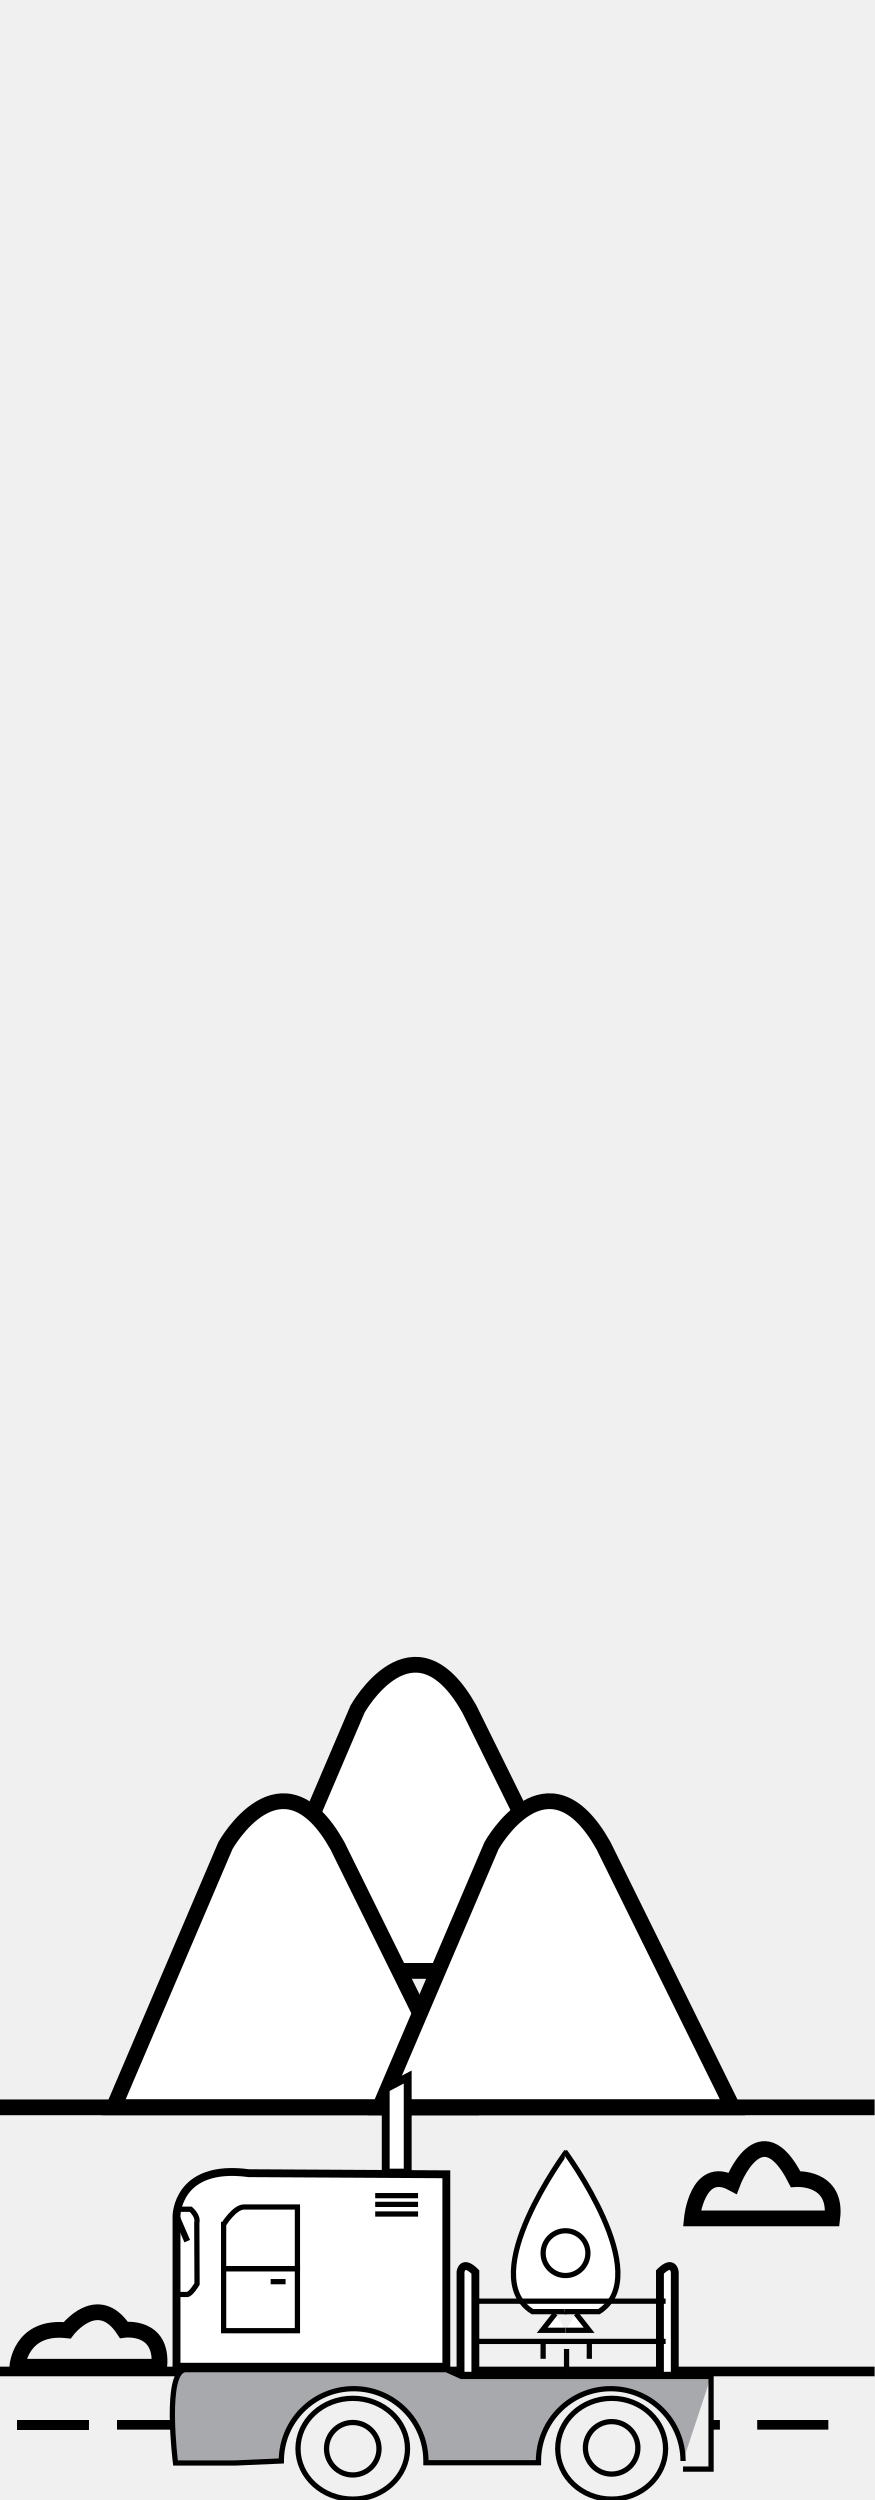
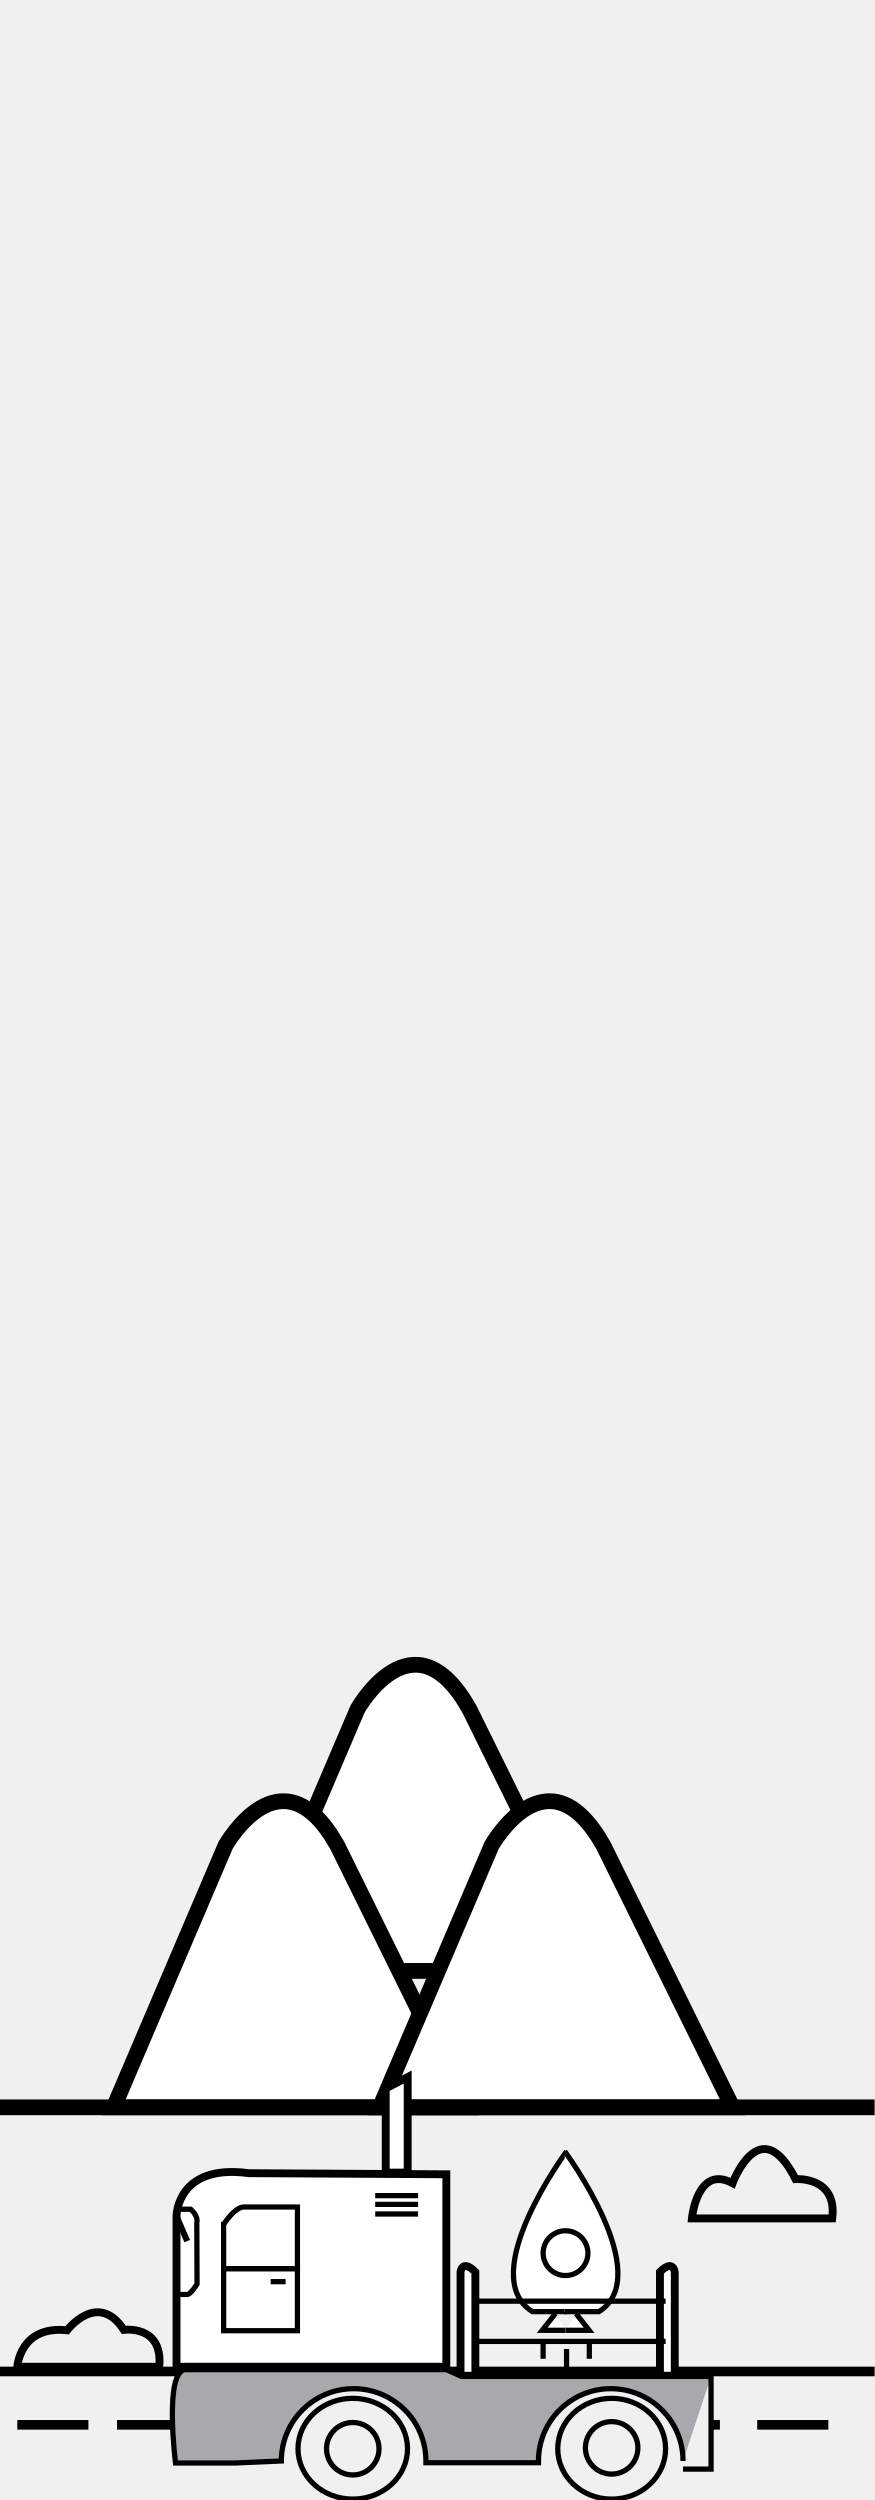
- <svg xmlns="http://www.w3.org/2000/svg" version="1.1" x="0px" y="0px" viewBox="0 0 1000 2858.417" enable-background="new 0 0 1000 2858.417" xml:space="preserve">
+ <svg xmlns="http://www.w3.org/2000/svg" version="1.1" x="0px" y="0px" width="1000px" height="2858.417px" viewBox="0 0 1000 2858.417" enable-background="new 0 0 1000 2858.417" xml:space="preserve">
  <g id="mountains">
    <path fill="#FFFFFF" stroke="#000000" stroke-width="18" stroke-miterlimit="10" d="M281,2253.459l127.782-299.328   c0,0,63.774-114.093,127.896,0l147.66,299.328H281z" />
    <path fill="#FFFFFF" stroke="#000000" stroke-width="18" stroke-miterlimit="10" d="M130,2409.459l127.782-299.328   c0,0,63.774-114.093,127.896,0l147.66,299.328H130z" />
    <path fill="#FFFFFF" stroke="#000000" stroke-width="18" stroke-miterlimit="10" d="M434.258,2409.459l127.782-299.328   c0,0,63.774-114.093,127.896,0l147.66,299.328H434.258z" />
  </g>
  <g id="Layer_3">
    <g id="bush">
-       <path fill="none" stroke="#000000" stroke-width="18" stroke-miterlimit="10" d="M19.771,2706.07c0,0,3-47.553,57.005-41.678    c0,0,34.833-46.104,64.832-0.503c0,0,44.998-6.236,40.498,42.181H19.771z" />
-       <path fill="none" stroke="#000000" stroke-width="18" stroke-miterlimit="10" d="M791.076,2536.417    c0,0,6.046-62.032,46.521-40.255c0,0,31.477-84.614,71.974-4.634c0,0,47.996-3.594,41.997,44.889H791.076z" />
+       <path fill="none" stroke="#000000" stroke-width="9" stroke-miterlimit="10" d="M19.771,2706.07c0,0,3-47.553,57.005-41.678    c0,0,34.833-46.104,64.832-0.503c0,0,44.998-6.236,40.498,42.181H19.771z" />
+       <path fill="none" stroke="#000000" stroke-width="9" stroke-miterlimit="10" d="M791.076,2536.417c0,0,6.046-62.032,46.521-40.255    c0,0,31.477-84.614,71.974-4.634c0,0,47.996-3.594,41.997,44.889H791.076z" />
    </g>
-     <line fill="none" stroke="#000000" stroke-width="11" stroke-miterlimit="10" x1="19.771" y1="2772.467" x2="101.097" y2="2772.467" />
-     <line fill="none" stroke="#000000" stroke-width="11" stroke-miterlimit="10" x1="19.771" y1="2772.467" x2="101.097" y2="2772.467" />
-     <line fill="none" stroke="#000000" stroke-width="11" stroke-miterlimit="10" x1="19.771" y1="2772.467" x2="101.097" y2="2772.467" />
-     <line fill="none" stroke="#000000" stroke-width="11" stroke-miterlimit="10" x1="19.771" y1="2772.467" x2="101.097" y2="2772.467" />
-     <line fill="none" stroke="#000000" stroke-width="11" stroke-miterlimit="10" x1="19.771" y1="2772.467" x2="101.097" y2="2772.467" />
-     <line fill="none" stroke="#000000" stroke-width="11" stroke-miterlimit="10" x1="19.771" y1="2772.467" x2="101.097" y2="2772.467" />
-     <line fill="none" stroke="#000000" stroke-width="11" stroke-miterlimit="10" x1="19.771" y1="2772.467" x2="101.097" y2="2772.467" />
-     <line fill="none" stroke="#000000" stroke-width="11" stroke-miterlimit="10" x1="19.771" y1="2772.467" x2="101.097" y2="2772.467" />
-     <line fill="none" stroke="#000000" stroke-width="11" stroke-miterlimit="10" x1="19.771" y1="2772.467" x2="101.097" y2="2772.467" />
+     <line display="none" fill="none" stroke="#000000" stroke-width="11" stroke-miterlimit="10" x1="19.771" y1="2772.467" x2="101.097" y2="2772.467" />
+     <line display="none" fill="none" stroke="#000000" stroke-width="11" stroke-miterlimit="10" x1="19.771" y1="2772.467" x2="101.097" y2="2772.467" />
+     <line display="none" fill="none" stroke="#000000" stroke-width="11" stroke-miterlimit="10" x1="19.771" y1="2772.467" x2="101.097" y2="2772.467" />
+     <line display="none" fill="none" stroke="#000000" stroke-width="11" stroke-miterlimit="10" x1="19.771" y1="2772.467" x2="101.097" y2="2772.467" />
+     <line display="none" fill="none" stroke="#000000" stroke-width="11" stroke-miterlimit="10" x1="19.771" y1="2772.467" x2="101.097" y2="2772.467" />
+     <line display="none" fill="none" stroke="#000000" stroke-width="11" stroke-miterlimit="10" x1="19.771" y1="2772.467" x2="101.097" y2="2772.467" />
+     <line display="none" fill="none" stroke="#000000" stroke-width="11" stroke-miterlimit="10" x1="19.771" y1="2772.467" x2="101.097" y2="2772.467" />
+     <line display="none" fill="none" stroke="#000000" stroke-width="11" stroke-miterlimit="10" x1="19.771" y1="2772.467" x2="101.097" y2="2772.467" />
+     <line id="road_1_" fill="none" stroke="#000000" stroke-width="11" stroke-miterlimit="10" x1="19.771" y1="2772.467" x2="101.097" y2="2772.467" />
    <line display="none" fill="none" stroke="#000000" stroke-width="11" stroke-miterlimit="10" x1="243.771" y1="2772.467" x2="325.097" y2="2772.467" />
-     <line fill="none" stroke="#000000" stroke-width="11" stroke-miterlimit="10" x1="133.771" y1="2772.467" x2="197.065" y2="2772.467" />
+     <line id="road2" fill="none" stroke="#000000" stroke-width="11" stroke-miterlimit="10" x1="133.771" y1="2772.467" x2="197.065" y2="2772.467" />
    <line display="none" fill="none" stroke="#000000" stroke-width="11" stroke-miterlimit="10" x1="372.771" y1="2772.467" x2="454.097" y2="2772.467" />
    <line display="none" fill="none" stroke="#000000" stroke-width="11" stroke-miterlimit="10" x1="496.771" y1="2772.467" x2="578.098" y2="2772.467" />
    <line display="none" fill="none" stroke="#000000" stroke-width="11" stroke-miterlimit="10" x1="616.771" y1="2772.467" x2="698.098" y2="2772.467" />
    <line fill="none" stroke="#000000" stroke-width="11" stroke-miterlimit="10" x1="813" y1="2772.467" x2="823.098" y2="2772.467" />
    <line fill="none" stroke="#000000" stroke-width="11" stroke-miterlimit="10" x1="865.771" y1="2772.467" x2="947.098" y2="2772.467" />
  </g>
  <g id="road">
    <line fill="none" stroke="#000000" stroke-width="11" stroke-miterlimit="10" x1="0" y1="2711.459" x2="1000" y2="2711.459" />
    <line fill="none" stroke="#000000" stroke-width="18" stroke-miterlimit="10" x1="0" y1="2409.459" x2="1000" y2="2409.459" />
  </g>
  <g id="truck">
    <path fill="#FFFFFF" stroke="#000000" stroke-width="9" stroke-miterlimit="10" d="M201.809,2706.07v-93.895v-78.246   c0,0,0-60.361,82.717-49.184l225.797,1.258v220.066H201.809z" />
    <path fill="#FFFFFF" stroke="#000000" stroke-width="9" stroke-miterlimit="10" d="M526.56,2597.687c0,0,1.693-15.254,16.948,0   v118.645H526.56V2597.687z" />
    <path fill="#FFFFFF" stroke="#000000" stroke-width="9" stroke-miterlimit="10" d="M771.507,2597.687c0,0-1.693-15.254-16.948,0   v118.645h16.948V2597.687z" />
    <ellipse fill="none" stroke="#000000" stroke-width="6" stroke-miterlimit="10" cx="699.364" cy="2799.79" rx="61.669" ry="57.627" />
    <ellipse fill="none" stroke="#000000" stroke-width="6" stroke-miterlimit="10" cx="403.339" cy="2799.79" rx="62.61" ry="57.627" />
    <path display="none" fill="#FFFFFF" stroke="#000000" stroke-width="5" stroke-miterlimit="10" d="M763.88,2435.942   c0,0,33.019-4.066,41.493,9.831v49.491h-58.441c0,0,7.086-29.49-9.609-49.491c0,0-57.373-57.966-125.17,0   c0,0-22.034,22.287,0,47.711l-150.847,1.78c0,0-0.067-39.66-16.983-49.491s-55.898-56.271-125.39,0c0,0-27.085,41.355-8.475,49.491   h-62.712c0,0-11.865-97.576,10.169-82.322l497.491-1.619L763.88,2435.942z" />
    <path fill="none" stroke="#000000" stroke-width="6" stroke-miterlimit="10" d="M771.507,2716.332" />
    <polygon fill="#FFFFFF" stroke="#000000" stroke-width="9" stroke-miterlimit="10" points="441.02,2484.12 441.02,2387.989    466.146,2374.798 466.146,2484.12  " />
    <g id="rocket">
      <path fill="#FFFFFF" stroke="#010101" stroke-width="6" stroke-miterlimit="10" d="M647.781,2459.859    c0,0-104.826,141.6-39.084,183.183h39.337" />
      <path fill="#FFFFFF" stroke="#010101" stroke-width="6" stroke-miterlimit="10" d="M645.723,2459.859    c0,0,104.822,141.6,39.077,183.183h-39.329" />
      <g id="Layer_3_1_">
        <circle fill="#FFFFFF" stroke="#010101" stroke-width="6" stroke-miterlimit="10" cx="646.596" cy="2576.173" r="25.602" />
        <polyline fill="#FFFFFF" stroke="#010101" stroke-width="6" stroke-miterlimit="10" points="634.953,2645.29 619.957,2664.392      646.697,2664.392    " />
        <polyline fill="#FFFFFF" stroke="#010101" stroke-width="6" stroke-miterlimit="10" points="658.616,2645.29 673.611,2664.392      646.871,2664.392    " />
        <line fill="#FFFFFF" stroke="#010101" stroke-width="6" stroke-miterlimit="10" x1="620.992" y1="2674.501" x2="620.992" y2="2696.98" />
        <line fill="#FFFFFF" stroke="#010101" stroke-width="6" stroke-miterlimit="10" x1="647.781" y1="2685.747" x2="647.781" y2="2729.577" />
        <line fill="#FFFFFF" stroke="#010101" stroke-width="6" stroke-miterlimit="10" x1="673.81" y1="2674.501" x2="673.81" y2="2696.98" />
      </g>
    </g>
    <line fill="none" stroke="#000000" stroke-width="6" stroke-miterlimit="10" x1="543.508" y1="2631.086" x2="761.033" y2="2631.086" />
    <line fill="none" stroke="#000000" stroke-width="6" stroke-miterlimit="10" x1="543.508" y1="2677.086" x2="761.033" y2="2677.086" />
    <circle fill="none" stroke="#000000" stroke-width="6" stroke-miterlimit="10" cx="403.339" cy="2799.79" r="30" />
    <circle fill="none" stroke="#000000" stroke-width="6" stroke-miterlimit="10" cx="699.339" cy="2798.79" r="30" />
    <path display="none" fill="#FFFFFF" stroke="#000000" stroke-width="6" stroke-miterlimit="10" d="M213.356,2292.518v-59.322   c0,0,13.56-28.814,32.204-22.034l45.763-0.033v81.389H213.356z" />
    <line display="none" fill="none" stroke="#000000" stroke-width="7" stroke-miterlimit="10" x1="0" y1="2814.027" x2="1058.085" y2="2814.027" />
    <path fill="none" stroke="#000000" stroke-width="6" stroke-miterlimit="10" d="M255.679,2543.417c0,0,12.321-20,23.321-20h61.065   v70.491h-84.387V2543.417z" />
    <line fill="none" stroke="#000000" stroke-width="6" stroke-miterlimit="10" x1="309.469" y1="2608.775" x2="326.531" y2="2608.775" />
    <rect x="255.679" y="2593.908" fill="none" stroke="#000000" stroke-width="6" stroke-miterlimit="10" width="84.387" height="70.933" />
    <path fill="none" stroke="#000000" stroke-width="6" stroke-miterlimit="10" d="M202.814,2525.965H218c0,0,9,7.451,7,15.451   l0.29,70c0,0-7.186,12-11.238,12h-11.238V2525.965z" />
    <line fill="none" stroke="#000000" stroke-width="6" stroke-miterlimit="10" x1="429" y1="2510.417" x2="478" y2="2510.417" />
    <line fill="none" stroke="#000000" stroke-width="6" stroke-miterlimit="10" x1="429" y1="2520.417" x2="478" y2="2520.417" />
    <line fill="none" stroke="#000000" stroke-width="6" stroke-miterlimit="10" x1="429" y1="2531.417" x2="478" y2="2531.417" />
    <line fill="none" stroke="#000000" stroke-width="7" stroke-miterlimit="10" x1="202.814" y1="2536.417" x2="214.052" y2="2562.417" />
    <g id="sbubble2" opacity="0">
      <path fill="none" stroke="#000000" stroke-width="18" stroke-miterlimit="10" d="M433.467,2328.813c0,0,9-11,18,0" />
      <path fill="none" stroke="#000000" stroke-width="18" stroke-miterlimit="10" d="M450.844,2328.418c0,0,11.178,8.779,0.357,17.998    " />
      <path fill="none" stroke="#000000" stroke-width="18" stroke-miterlimit="10" d="M451.959,2345.758    c0,0-11.588,12.906-19.115-2.721" />
      <path fill="none" stroke="#000000" stroke-width="18" stroke-miterlimit="10" d="M433.303,2344.963c0,0-10.57-9.088,1.316-16.369" />
      <path fill="none" stroke="#000000" stroke-width="18" stroke-miterlimit="10" d="M440.133,2344.807c0,0,4.244,5.912,9.334,0" />
      <path fill="none" stroke="#000000" stroke-width="18" stroke-miterlimit="10" d="M432.133,2331.434c0,0,4.244-5.912,9.334,0" />
    </g>
    <g id="sbubble3" opacity="0">
      <path fill="none" stroke="#000000" stroke-width="18" stroke-miterlimit="10" d="M606.457,2261.043c0,0,9-11,18,0" />
      <path fill="none" stroke="#000000" stroke-width="18" stroke-miterlimit="10" d="M623.834,2260.649c0,0,11.176,8.779,0.357,17.998    " />
      <path fill="none" stroke="#000000" stroke-width="18" stroke-miterlimit="10" d="M624.947,2277.989    c0,0-11.588,12.906-19.113-2.721" />
      <path fill="none" stroke="#000000" stroke-width="18" stroke-miterlimit="10" d="M606.291,2277.194c0,0-10.568-9.088,1.318-16.371    " />
      <path fill="none" stroke="#000000" stroke-width="18" stroke-miterlimit="10" d="M613.123,2277.04c0,0,4.242,5.912,9.332,0" />
      <path fill="none" stroke="#000000" stroke-width="18" stroke-miterlimit="10" d="M605.123,2263.667c0,0,4.242-5.912,9.332,0" />
    </g>
    <g id="sbubble4" opacity="0">
      <path fill="none" stroke="#000000" stroke-width="18" stroke-miterlimit="10" d="M558.402,2179.402c0,0,9-11,18,0" />
      <path fill="none" stroke="#000000" stroke-width="18" stroke-miterlimit="10" d="M575.779,2179.009c0,0,11.176,8.779,0.357,17.997    " />
      <path fill="none" stroke="#000000" stroke-width="18" stroke-miterlimit="10" d="M576.895,2196.347    c0,0-11.588,12.906-19.115-2.721" />
      <path fill="none" stroke="#000000" stroke-width="18" stroke-miterlimit="10" d="M558.236,2195.553c0,0-10.568-9.088,1.318-16.37" />
      <path fill="none" stroke="#000000" stroke-width="18" stroke-miterlimit="10" d="M565.068,2195.397c0,0,4.242,5.912,9.332,0" />
      <path fill="none" stroke="#000000" stroke-width="18" stroke-miterlimit="10" d="M557.068,2182.024c0,0,4.242-5.912,9.332,0" />
    </g>
    <g id="sbubble5" opacity="0">
      <path fill="none" stroke="#000000" stroke-width="18" stroke-miterlimit="10" d="M619.93,2088.18c0,0,9-11,18,0" />
      <path fill="none" stroke="#000000" stroke-width="18" stroke-miterlimit="10" d="M637.307,2087.786c0,0,11.176,8.778,0.357,17.996    " />
      <path fill="none" stroke="#000000" stroke-width="18" stroke-miterlimit="10" d="M638.422,2105.125    c0,0-11.588,12.905-19.115-2.722" />
      <path fill="none" stroke="#000000" stroke-width="18" stroke-miterlimit="10" d="M619.764,2104.331c0,0-10.568-9.088,1.318-16.37" />
      <path fill="none" stroke="#000000" stroke-width="18" stroke-miterlimit="10" d="M626.596,2104.176c0,0,4.242,5.912,9.332,0" />
      <path fill="none" stroke="#000000" stroke-width="18" stroke-miterlimit="10" d="M618.596,2090.802c0,0,4.242-5.912,9.332,0" />
    </g>
    <polyline display="none" fill="none" stroke="#000000" stroke-width="18" stroke-miterlimit="10" points="403.339,2429.459    0,2429.459 127.782,2130.132  " />
    <path fill="#A7A9AC" stroke="#000000" stroke-width="6" stroke-miterlimit="10" d="M813,2717.146v105.965h-32.034H813V2717.146   h-32.034h-16.933H527.56l-17.237-7.814h-297.78c-25.424,0-11.864,106.779-11.864,106.779h11.864h56.137l53-2.321   c0-45.643,37.001-82.644,82.644-82.644s82.644,37.001,82.644,82.644v2.017h128.713v-2.017c0-45.643,37.001-82.644,82.644-82.644   s82.644,37.001,82.644,82.644" />
  </g>
</svg>
